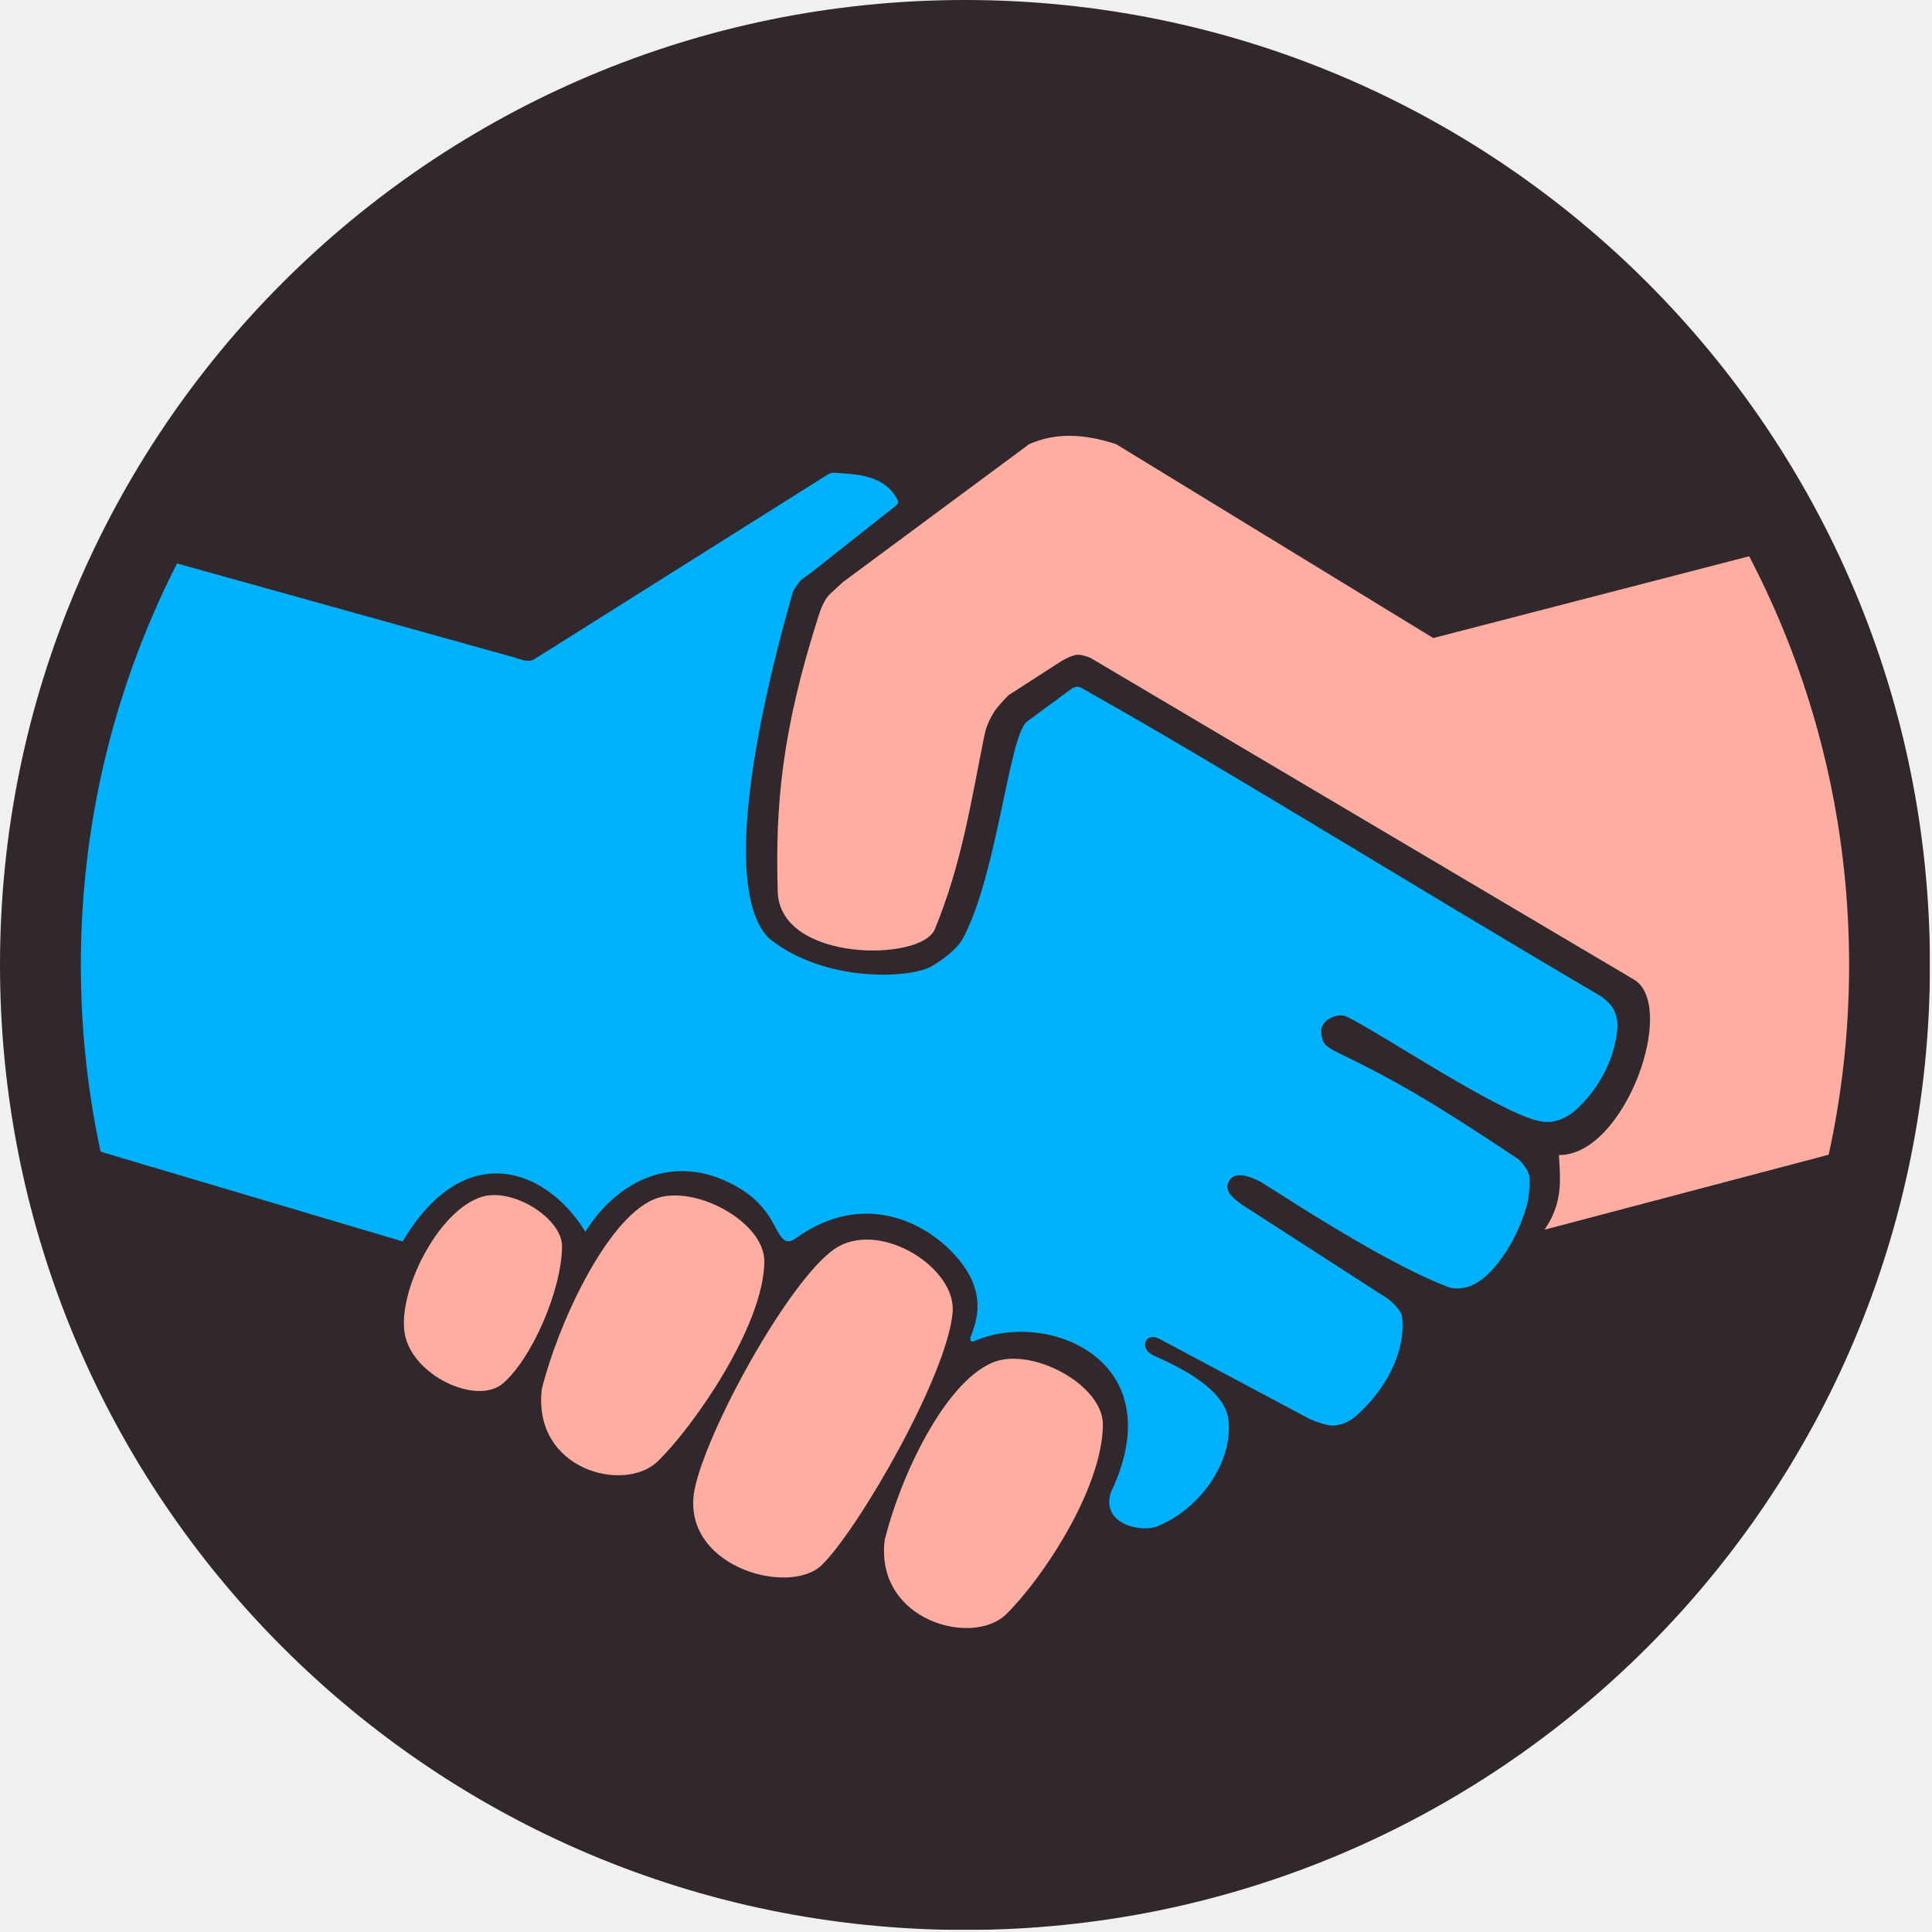
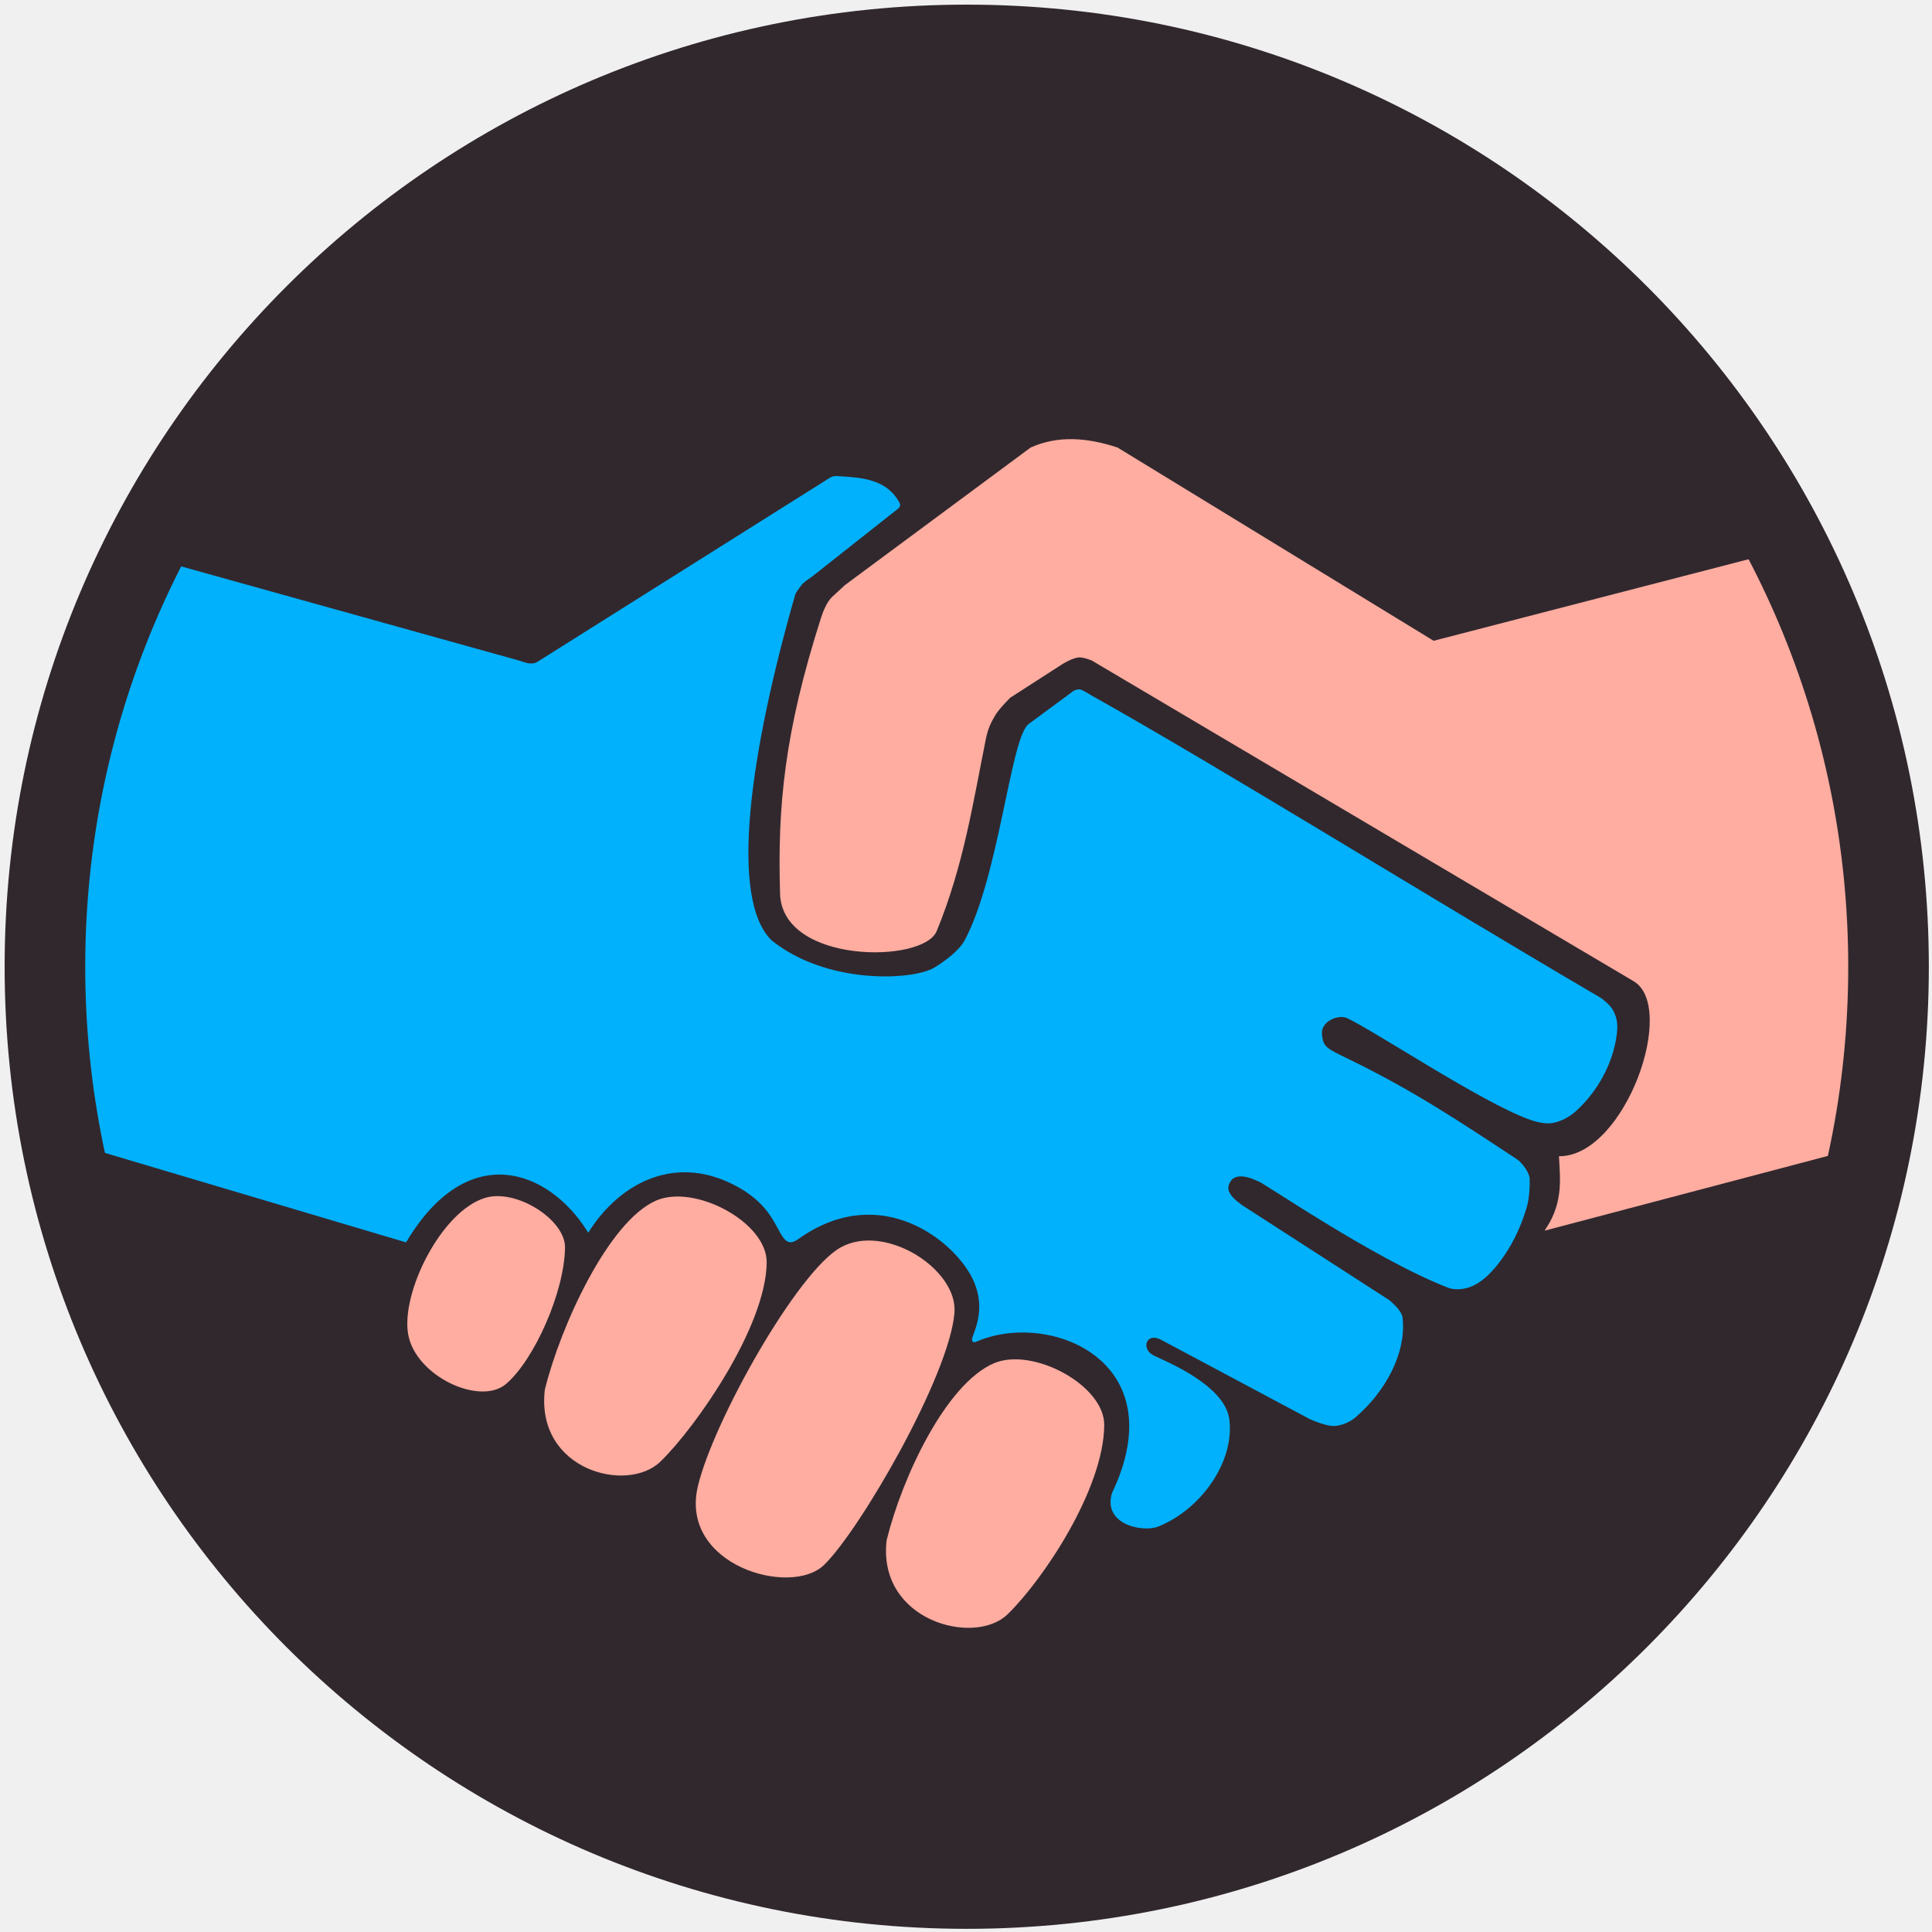
- <svg xmlns="http://www.w3.org/2000/svg" width="642" height="642" viewBox="0 0 642 642" fill="none">
-   <g clip-path="url(#clip0_1370_77)">
-     <g opacity="0.996" filter="url(#filter0_f_1370_77)">
-       <path d="M320.659 641.317C497.753 641.317 641.317 497.753 641.317 320.659C641.317 143.564 497.753 0 320.659 0C143.564 0 0 143.564 0 320.659C0 497.753 143.564 641.317 320.659 641.317Z" fill="#30272D" />
-       <mask id="mask0_1370_77" style="mask-type:luminance" maskUnits="userSpaceOnUse" x="26" y="26" width="589" height="589">
-         <path d="M320.658 614.453C482.916 614.453 614.453 482.917 614.453 320.659C614.453 158.4 482.916 26.864 320.658 26.864C158.4 26.864 26.863 158.4 26.863 320.659C26.863 482.917 158.4 614.453 320.658 614.453Z" fill="white" />
-       </mask>
-       <g mask="url(#mask0_1370_77)">
-         <path d="M16.194 377.062C13.231 273.408 28.777 222.318 49.194 185.062L171.194 219.062C172.448 219.411 173.746 219.992 174.909 220.056C176.071 220.121 176.865 220.076 177.965 219.384L275.092 158.256C275.092 158.256 275.828 157.811 276.238 157.706C276.639 157.602 277.05 157.611 277.478 157.636C285.643 158.098 293.79 158.59 297.849 166.362C297.968 166.589 297.991 167.024 297.811 167.218L297.462 167.595L268.963 190.108C268.963 190.108 265.815 192.242 265.29 193.01C264.764 193.779 263.294 195.5 262.986 196.577C247.877 249.411 240.866 298.06 255.232 312.187C273.781 327.211 302.698 325.789 310.046 321.414C313.599 319.299 318.432 315.661 320.319 312.26C331.84 290.925 335.752 244.892 341.569 240.187L356.504 229.173C356.504 229.173 357.512 228.579 358.307 228.723C359.101 228.867 362.211 230.8 362.211 230.8C406.678 255.765 471.96 296.437 531.882 331.562C534.485 333.611 535.369 334.626 536.239 336.694C537.066 338.663 537.101 340.955 536.829 343.073C535.63 352.412 530.77 361.662 523.459 368.325C521.292 370.3 518.499 371.834 515.601 372.275C513.122 372.652 509.736 371.647 508.178 371.046C492.075 365.155 457.496 341.992 447.619 337.328C444.492 335.852 438.175 338.434 438.548 343.066C438.921 347.699 440.237 348.255 447.319 351.687C469.265 362.323 484.81 372.76 503.835 385.294C505.285 386.25 507.641 389.402 507.76 391.2C507.879 392.998 507.726 397.559 506.851 400.575C504.875 407.386 501.676 414.022 497.247 419.562C494.859 422.549 491.97 425.493 488.402 426.868C486.196 427.717 483.333 427.961 481.319 427.187C456.41 417.61 417.512 390.581 417.694 391.562C413.39 389.576 409.687 389.305 408.056 392.078C406.46 394.79 407.466 397.203 412.194 400.562L461.098 432.115C461.098 432.115 465.159 435.324 465.418 437.65C466.753 449.663 459.383 462.34 449.931 470.437C448.267 471.863 445.898 472.908 443.679 473.19C440.785 473.556 435.214 470.971 435.214 470.971L385.694 444.562C380.174 441.618 377.688 448.142 382.827 450.708C386.368 452.477 406.318 460.357 407.694 471.687C409.393 485.671 398.173 501.293 384.194 506.812C379.614 508.62 366.503 506.307 369.548 496.239C390.778 451.727 348.388 434.421 323.689 445.149C320.322 446.612 329.398 437.148 322.946 424.204C316.495 411.26 292.255 392.163 265.498 410.141C264.212 411.005 262.906 412.119 261.76 411.987C260.614 411.855 259.633 410.239 259.633 410.239C257.272 406.781 255.332 399.653 244.919 393.784C223.942 381.96 204.964 392.147 194.517 408.358C181.242 387.483 154.075 377.734 133.569 411.937L16.194 377.062Z" fill="#00B1FC" stroke="#00B1FC" stroke-width="1" />
-         <path d="M180.533 461.728C185.737 440.588 201.693 405.812 217.365 399.041C229.946 393.605 253.624 406.224 253.487 419.226C253.264 440.34 230.169 473.605 218.254 485.208C207.511 495.671 177.51 488.044 180.533 461.728Z" fill="#FEADA0" stroke="#FEADA0" stroke-width="1" />
-         <path d="M134.871 443.172C132.403 429.499 145.802 402.425 160.281 398.037C170.399 394.97 186.509 405.221 186.401 414.233C186.226 428.868 176.27 451.372 166.913 459.407C158.485 466.644 137.339 456.846 134.871 443.172Z" fill="#FEADA0" stroke="#FEADA0" stroke-width="0.737" />
-         <g filter="url(#filter1_f_1370_77)">
-           <path d="M294.451 511.921C299.655 490.781 314.196 460.071 329.869 453.299C342.449 447.864 366.127 460.482 365.99 473.485C365.767 494.599 345.855 524.505 333.94 536.109C323.196 546.571 291.428 538.237 294.451 511.921Z" fill="#FEADA0" />
-           <path d="M294.451 511.921C299.655 490.781 314.196 460.071 329.869 453.299C342.449 447.864 366.127 460.482 365.99 473.485C365.767 494.599 345.855 524.505 333.94 536.109C323.196 546.571 291.428 538.237 294.451 511.921Z" stroke="#FEADA0" stroke-width="1" />
-         </g>
-         <g filter="url(#filter2_f_1370_77)">
-           <path d="M231.526 493.984C236.606 472.398 264.697 422.446 278.943 414.612C293.501 406.608 317.297 421.95 316.065 436.048C314.226 457.083 284.679 508.068 272.765 519.672C262.021 530.134 225.457 519.769 231.526 493.984Z" fill="#FEADA0" />
-           <path d="M231.526 493.984C236.606 472.398 264.697 422.446 278.943 414.612C293.501 406.608 317.297 421.95 316.065 436.048C314.226 457.083 284.679 508.068 272.765 519.672C262.021 530.134 225.457 519.769 231.526 493.984Z" stroke="#FEADA0" stroke-width="1" />
-         </g>
-         <path d="M518.569 384.312C518.87 390.84 520.047 398.954 514.382 407.812L623.212 379.092C626.385 316.323 632.833 254.085 588.194 183.562L476.194 212.562L370.694 148.062C360.663 144.769 351.049 144.062 342.194 148.062L280.43 193.813L276.197 197.709C274.531 199.241 273.282 202.311 272.62 204.375C260.287 242.837 258.082 267.587 258.944 296.312C259.632 319.208 305.904 318.988 310.194 308.562C319.165 286.764 322.288 265.696 326.579 244.483C327.247 241.181 328.333 238.894 329.843 236.418C331.177 234.232 334.854 230.595 334.854 230.595L352.183 219.434C352.183 219.434 355.811 217.11 358.194 217.065C359.884 217.033 362.559 218.145 362.559 218.145L543.194 325.062C558.215 333.953 540.701 383.736 518.569 384.312Z" fill="#FEADA0" stroke="#FEADA0" stroke-width="1" />
+ <svg xmlns="http://www.w3.org/2000/svg" width="417" height="417" viewBox="0 0 417 417" fill="none">
+   <g opacity="0.996" filter="url(#filter0_f_1370_82)">
+     <path d="M208.659 416.317C323.345 416.317 416.317 323.345 416.317 208.659C416.317 93.972 323.345 1 208.659 1C93.972 1 1 93.972 1 208.659C1 323.345 93.972 416.317 208.659 416.317Z" fill="#30272D" />
+     <mask id="mask0_1370_82" style="mask-type:luminance" maskUnits="userSpaceOnUse" x="18" y="18" width="381" height="381">
+       <path d="M208.658 398.92C313.737 398.92 398.92 313.737 398.92 208.659C398.92 103.58 313.737 18.397 208.658 18.397C103.58 18.397 18.396 103.58 18.396 208.659C18.396 313.737 103.58 398.92 208.658 398.92Z" fill="white" />
+     </mask>
+     <g mask="url(#mask0_1370_82)">
+       <path d="M11.487 245.186C9.568 178.059 19.636 144.974 32.858 120.846L111.865 142.865C112.677 143.091 113.518 143.467 114.271 143.509C115.023 143.55 115.538 143.521 116.25 143.073L179.149 103.486C179.149 103.486 179.626 103.199 179.892 103.13C180.151 103.063 180.417 103.069 180.695 103.085C185.982 103.384 191.258 103.703 193.887 108.736C193.964 108.883 193.979 109.165 193.862 109.291L193.636 109.535L175.18 124.114C175.18 124.114 173.142 125.496 172.801 125.994C172.461 126.491 171.509 127.606 171.309 128.303C161.525 162.519 156.985 194.024 166.288 203.172C178.3 212.902 197.027 211.981 201.785 209.148C204.086 207.778 207.216 205.422 208.439 203.22C215.899 189.403 218.433 159.592 222.2 156.545L231.872 149.412C231.872 149.412 232.525 149.028 233.039 149.121C233.554 149.214 235.568 150.466 235.568 150.466C264.364 166.634 306.641 192.973 345.446 215.72C347.133 217.047 347.705 217.704 348.268 219.043C348.804 220.318 348.826 221.802 348.65 223.174C347.874 229.222 344.726 235.212 339.992 239.528C338.589 240.806 336.78 241.8 334.903 242.085C333.298 242.329 331.105 241.678 330.096 241.29C319.668 237.474 297.274 222.474 290.878 219.454C288.853 218.498 284.762 220.17 285.003 223.17C285.245 226.17 286.097 226.53 290.684 228.753C304.896 235.64 314.963 242.4 327.284 250.517C328.223 251.135 329.748 253.177 329.825 254.341C329.902 255.505 329.803 258.46 329.237 260.412C327.957 264.824 325.885 269.121 323.017 272.709C321.471 274.643 319.6 276.55 317.289 277.44C315.861 277.99 314.007 278.148 312.702 277.646C296.571 271.444 271.381 253.94 271.499 254.576C268.711 253.29 266.313 253.114 265.257 254.91C264.224 256.666 264.875 258.229 267.937 260.404L299.607 280.838C299.607 280.838 302.237 282.916 302.405 284.422C303.269 292.202 298.496 300.412 292.375 305.655C291.297 306.579 289.764 307.256 288.326 307.438C286.452 307.675 282.844 306.001 282.844 306.001L250.775 288.899C247.2 286.992 245.59 291.217 248.918 292.879C251.211 294.024 264.131 299.127 265.023 306.465C266.123 315.521 258.857 325.637 249.804 329.212C246.838 330.383 238.347 328.885 240.319 322.364C254.067 293.539 226.616 282.331 210.621 289.279C208.44 290.226 214.318 284.097 210.14 275.715C205.962 267.332 190.264 254.965 172.936 266.607C172.104 267.167 171.258 267.888 170.516 267.803C169.774 267.717 169.138 266.671 169.138 266.671C167.609 264.431 166.353 259.816 159.61 256.015C146.025 248.357 133.734 254.955 126.969 265.453C118.372 251.934 100.779 245.621 87.499 267.771L11.487 245.186Z" fill="#00B1FC" stroke="#00B1FC" stroke-width="0.648" />
+       <path d="M117.913 300.015C121.283 286.325 131.616 263.804 141.766 259.419C149.913 255.899 165.247 264.071 165.158 272.491C165.014 286.164 150.058 307.707 142.342 315.221C135.384 321.997 115.955 317.058 117.913 300.015Z" fill="#FEADA0" stroke="#FEADA0" stroke-width="0.648" />
+       <path d="M88.343 287.998C86.744 279.143 95.421 261.61 104.798 258.769C111.35 256.783 121.783 263.421 121.713 269.258C121.6 278.735 115.152 293.309 109.093 298.512C103.635 303.199 89.941 296.853 88.343 287.998Z" fill="#FEADA0" stroke="#FEADA0" stroke-width="0.478" />
+       <g filter="url(#filter1_f_1370_82)">
+         <path d="M191.686 332.52C195.056 318.83 204.474 298.942 214.623 294.557C222.77 291.037 238.104 299.209 238.015 307.629C237.871 321.302 224.976 340.67 217.259 348.184C210.302 354.96 189.728 349.563 191.686 332.52Z" fill="#FEADA0" />
+         <path d="M191.686 332.52C195.056 318.83 204.474 298.942 214.623 294.557C222.77 291.037 238.104 299.209 238.015 307.629C237.871 321.302 224.976 340.67 217.259 348.184C210.302 354.96 189.728 349.563 191.686 332.52Z" stroke="#FEADA0" stroke-width="0.648" />
      </g>
+       <g filter="url(#filter2_f_1370_82)">
+         <path d="M150.936 320.904C154.226 306.925 172.418 274.576 181.644 269.503C191.071 264.319 206.482 274.255 205.684 283.385C204.493 297.007 185.359 330.025 177.642 337.539C170.685 344.315 147.006 337.603 150.936 320.904Z" fill="#FEADA0" />
+         <path d="M150.936 320.904C154.226 306.925 172.418 274.576 181.644 269.503C191.071 264.319 206.482 274.255 205.684 283.385C204.493 297.007 185.359 330.025 177.642 337.539C170.685 344.315 147.006 337.603 150.936 320.904Z" stroke="#FEADA0" stroke-width="0.648" />
+       </g>
+       <path d="M336.826 249.881C337.02 254.108 337.783 259.363 334.114 265.099L404.592 246.5C406.647 205.851 410.823 165.545 381.915 119.875L309.384 138.655L241.062 96.885C234.566 94.753 228.34 94.295 222.605 96.885L182.607 126.514L179.865 129.036C178.787 130.029 177.978 132.017 177.549 133.353C169.562 158.261 168.134 174.289 168.692 192.892C169.138 207.719 199.104 207.577 201.882 200.825C207.691 186.708 209.714 173.065 212.493 159.327C212.925 157.189 213.629 155.708 214.607 154.105C215.47 152.689 217.852 150.333 217.852 150.333L229.074 143.106C229.074 143.106 231.423 141.6 232.967 141.571C234.061 141.551 235.793 142.271 235.793 142.271L352.773 211.51C362.5 217.268 351.158 249.507 336.826 249.881Z" fill="#FEADA0" stroke="#FEADA0" stroke-width="0.648" />
    </g>
  </g>
  <defs>
-     <filter id="filter0_f_1370_77" x="-0.06" y="-0.06" width="641.437" height="641.437" filterUnits="userSpaceOnUse" color-interpolation-filters="sRGB">
+     <filter id="filter0_f_1370_82" x="0.961" y="0.961" width="415.395" height="415.395" filterUnits="userSpaceOnUse" color-interpolation-filters="sRGB">
      <feFlood flood-opacity="0" result="BackgroundImageFix" />
      <feBlend mode="normal" in="SourceGraphic" in2="BackgroundImageFix" result="shape" />
-       <feGaussianBlur stdDeviation="0.03" result="effect1_foregroundBlur_1370_77" />
+       <feGaussianBlur stdDeviation="0.019" result="effect1_foregroundBlur_1370_82" />
    </filter>
-     <filter id="filter1_f_1370_77" x="293.749" y="451.503" width="72.741" height="89.491" filterUnits="userSpaceOnUse" color-interpolation-filters="sRGB">
+     <filter id="filter1_f_1370_82" x="191.231" y="293.394" width="47.108" height="57.954" filterUnits="userSpaceOnUse" color-interpolation-filters="sRGB">
      <feFlood flood-opacity="0" result="BackgroundImageFix" />
      <feBlend mode="normal" in="SourceGraphic" in2="BackgroundImageFix" result="shape" />
-       <feGaussianBlur stdDeviation="5.76066e-05" result="effect1_foregroundBlur_1370_77" />
+       <feGaussianBlur stdDeviation="3.73061e-05" result="effect1_foregroundBlur_1370_82" />
    </filter>
-     <filter id="filter2_f_1370_77" x="230.35" y="411.909" width="86.26" height="112.295" filterUnits="userSpaceOnUse" color-interpolation-filters="sRGB">
+     <filter id="filter2_f_1370_82" x="150.175" y="267.752" width="55.862" height="72.722" filterUnits="userSpaceOnUse" color-interpolation-filters="sRGB">
      <feFlood flood-opacity="0" result="BackgroundImageFix" />
      <feBlend mode="normal" in="SourceGraphic" in2="BackgroundImageFix" result="shape" />
-       <feGaussianBlur stdDeviation="5.76066e-05" result="effect1_foregroundBlur_1370_77" />
+       <feGaussianBlur stdDeviation="3.73061e-05" result="effect1_foregroundBlur_1370_82" />
    </filter>
-     <clipPath id="clip0_1370_77">
-       <rect width="641.317" height="641.317" fill="white" />
-     </clipPath>
  </defs>
</svg>
